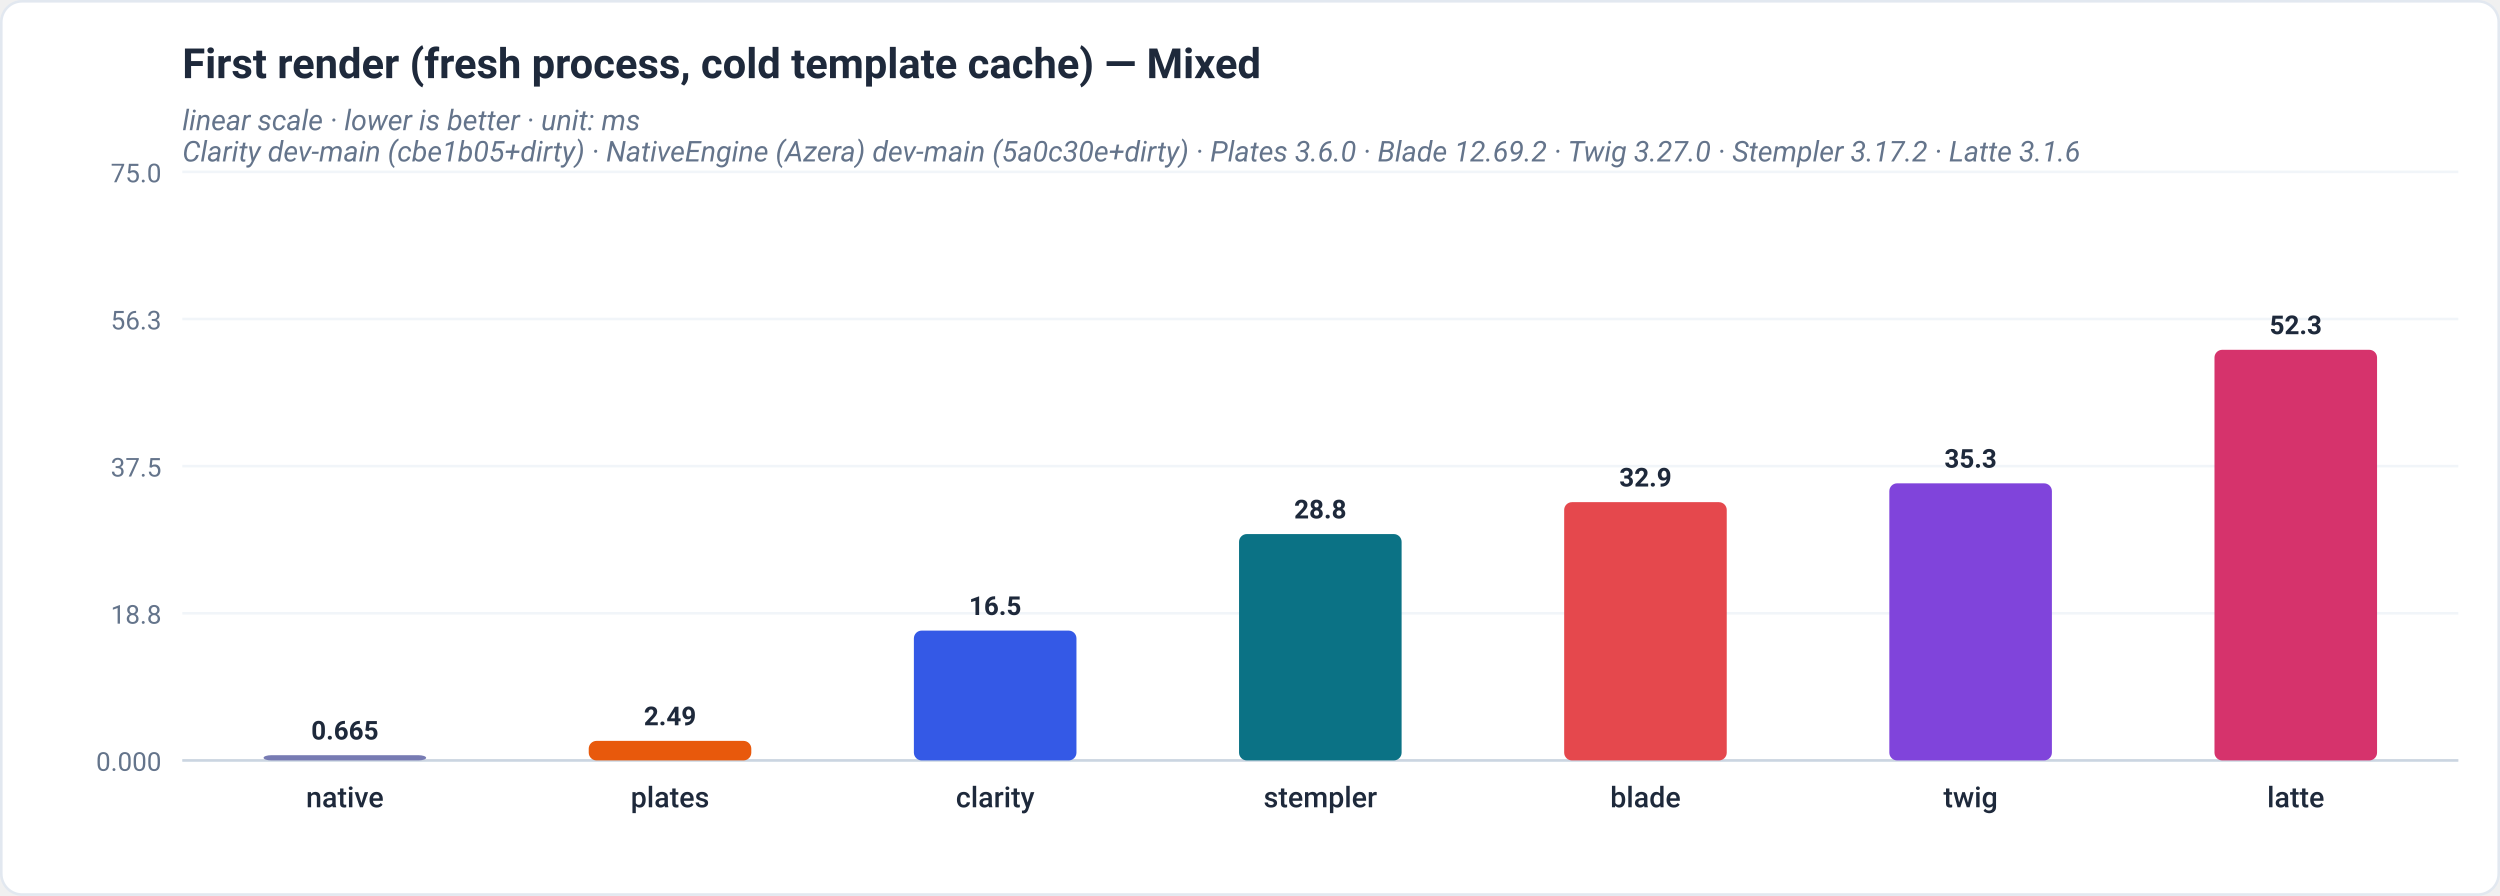
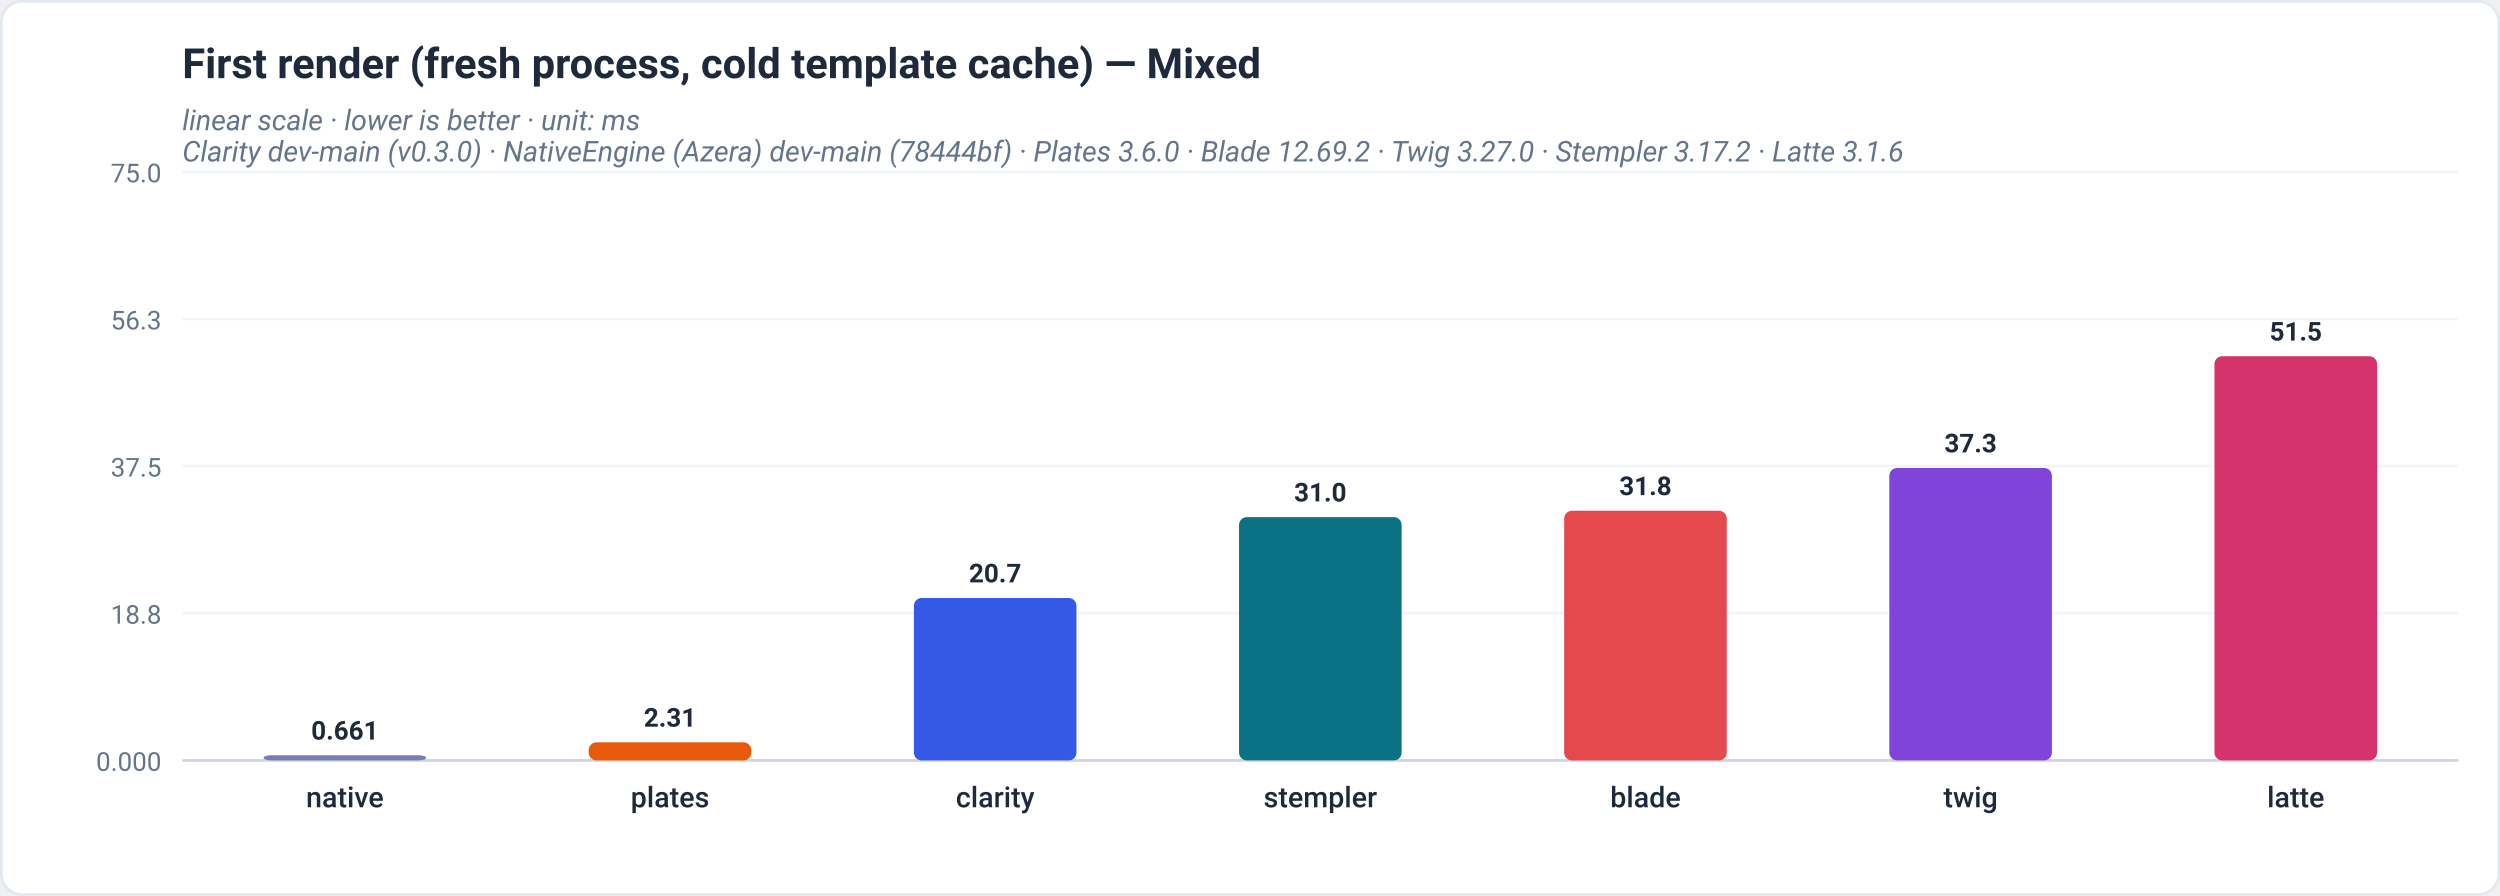
<svg xmlns="http://www.w3.org/2000/svg" viewBox="0 0 960 344" width="960" height="344" role="img" font-family="-apple-system,BlinkMacSystemFont,'Segoe UI',Roboto,Helvetica,Arial,sans-serif">
  <rect x="0.5" y="0.5" width="959" height="343" rx="8" fill="#ffffff" stroke="#e2e8f0" />
  <text x="70" y="30" font-family="-apple-system,BlinkMacSystemFont,'Segoe UI',Roboto,Helvetica,Arial,sans-serif" font-size="16" font-weight="700" fill="#1e293b" text-anchor="start">First render (fresh process, cold template cache) — Mixed</text>
  <text x="70" y="50" font-family="-apple-system,BlinkMacSystemFont,'Segoe UI',Roboto,Helvetica,Arial,sans-serif" font-size="11" font-weight="400" fill="#64748b" text-anchor="start" font-style="italic">linear scale · lower is better · unit: ms</text>
-   <text x="70" y="62" font-family="-apple-system,BlinkMacSystemFont,'Segoe UI',Roboto,Helvetica,Arial,sans-serif" font-size="11" font-weight="400" fill="#64748b" text-anchor="start" font-style="italic">Clarity dev-main (cbe1b05+dirty) · NativeEngine (Azera) dev-main (5a0c30e+dirty) · Plates 3.6.0 · Blade 12.69.2 · Twig 3.27.0 · Stempler 3.17.2 · Latte 3.1.6</text>
+   <text x="70" y="62" font-family="-apple-system,BlinkMacSystemFont,'Segoe UI',Roboto,Helvetica,Arial,sans-serif" font-size="11" font-weight="400" fill="#64748b" text-anchor="start" font-style="italic">Clarity dev-main (v0.3.0) · NativeEngine (Azera) dev-main (78444bf) · Plates 3.6.0 · Blade 12.69.2 · Twig 3.27.0 · Stempler 3.17.2 · Latte 3.1.6</text>
  <line x1="70" y1="292" x2="944" y2="292" stroke="#f1f5f9" stroke-width="1" />
  <text x="62" y="296" font-family="-apple-system,BlinkMacSystemFont,'Segoe UI',Roboto,Helvetica,Arial,sans-serif" font-size="10" font-weight="400" fill="#64748b" text-anchor="end">0.000</text>
  <line x1="70" y1="235.5" x2="944" y2="235.5" stroke="#f1f5f9" stroke-width="1" />
  <text x="62" y="239.5" font-family="-apple-system,BlinkMacSystemFont,'Segoe UI',Roboto,Helvetica,Arial,sans-serif" font-size="10" font-weight="400" fill="#64748b" text-anchor="end">18.8</text>
  <line x1="70" y1="179" x2="944" y2="179" stroke="#f1f5f9" stroke-width="1" />
  <text x="62" y="183" font-family="-apple-system,BlinkMacSystemFont,'Segoe UI',Roboto,Helvetica,Arial,sans-serif" font-size="10" font-weight="400" fill="#64748b" text-anchor="end">37.5</text>
  <line x1="70" y1="122.5" x2="944" y2="122.5" stroke="#f1f5f9" stroke-width="1" />
  <text x="62" y="126.5" font-family="-apple-system,BlinkMacSystemFont,'Segoe UI',Roboto,Helvetica,Arial,sans-serif" font-size="10" font-weight="400" fill="#64748b" text-anchor="end">56.3</text>
  <line x1="70" y1="66" x2="944" y2="66" stroke="#f1f5f9" stroke-width="1" />
  <text x="62" y="70" font-family="-apple-system,BlinkMacSystemFont,'Segoe UI',Roboto,Helvetica,Arial,sans-serif" font-size="10" font-weight="400" fill="#64748b" text-anchor="end">75.0</text>
  <line x1="70" y1="292" x2="944" y2="292" stroke="#cbd5e1" stroke-width="1" />
-   <rect x="101.21" y="289.99" width="62.43" height="2.01" rx="3" fill="#777bb3" />
-   <text x="132.43" y="283.99" font-family="-apple-system,BlinkMacSystemFont,'Segoe UI',Roboto,Helvetica,Arial,sans-serif" font-size="10" font-weight="600" fill="#1e293b" text-anchor="middle">0.665</text>
+   <rect x="101.21" y="290.01" width="62.43" height="1.99" rx="3" fill="#777bb3" />
+   <text x="132.43" y="284.01" font-family="-apple-system,BlinkMacSystemFont,'Segoe UI',Roboto,Helvetica,Arial,sans-serif" font-size="10" font-weight="600" fill="#1e293b" text-anchor="middle">0.661</text>
  <text x="132.43" y="310" font-family="-apple-system,BlinkMacSystemFont,'Segoe UI',Roboto,Helvetica,Arial,sans-serif" font-size="11" font-weight="500" fill="#1e293b" text-anchor="middle">native</text>
-   <rect x="226.07" y="284.5" width="62.43" height="7.5" rx="3" fill="#e8590c" />
-   <text x="257.29" y="278.5" font-family="-apple-system,BlinkMacSystemFont,'Segoe UI',Roboto,Helvetica,Arial,sans-serif" font-size="10" font-weight="600" fill="#1e293b" text-anchor="middle">2.49</text>
+   <rect x="226.07" y="285.05" width="62.43" height="6.95" rx="3" fill="#e8590c" />
+   <text x="257.29" y="279.05" font-family="-apple-system,BlinkMacSystemFont,'Segoe UI',Roboto,Helvetica,Arial,sans-serif" font-size="10" font-weight="600" fill="#1e293b" text-anchor="middle">2.31</text>
  <text x="257.29" y="310" font-family="-apple-system,BlinkMacSystemFont,'Segoe UI',Roboto,Helvetica,Arial,sans-serif" font-size="11" font-weight="500" fill="#1e293b" text-anchor="middle">plates</text>
-   <rect x="350.93" y="242.15" width="62.43" height="49.85" rx="3" fill="#3459e6" />
-   <text x="382.14" y="236.15" font-family="-apple-system,BlinkMacSystemFont,'Segoe UI',Roboto,Helvetica,Arial,sans-serif" font-size="10" font-weight="600" fill="#1e293b" text-anchor="middle">16.5</text>
+   <rect x="350.93" y="229.63" width="62.43" height="62.37" rx="3" fill="#3459e6" />
+   <text x="382.14" y="223.63" font-family="-apple-system,BlinkMacSystemFont,'Segoe UI',Roboto,Helvetica,Arial,sans-serif" font-size="10" font-weight="600" fill="#1e293b" text-anchor="middle">20.7</text>
  <text x="382.14" y="310" font-family="-apple-system,BlinkMacSystemFont,'Segoe UI',Roboto,Helvetica,Arial,sans-serif" font-size="11" font-weight="500" fill="#1e293b" text-anchor="middle">clarity</text>
-   <rect x="475.79" y="205.08" width="62.43" height="86.92" rx="3" fill="#0b7285" />
-   <text x="507" y="199.08" font-family="-apple-system,BlinkMacSystemFont,'Segoe UI',Roboto,Helvetica,Arial,sans-serif" font-size="10" font-weight="600" fill="#1e293b" text-anchor="middle">28.8</text>
+   <rect x="475.79" y="198.57" width="62.43" height="93.43" rx="3" fill="#0b7285" />
+   <text x="507" y="192.57" font-family="-apple-system,BlinkMacSystemFont,'Segoe UI',Roboto,Helvetica,Arial,sans-serif" font-size="10" font-weight="600" fill="#1e293b" text-anchor="middle">31.0</text>
  <text x="507" y="310" font-family="-apple-system,BlinkMacSystemFont,'Segoe UI',Roboto,Helvetica,Arial,sans-serif" font-size="11" font-weight="500" fill="#1e293b" text-anchor="middle">stempler</text>
-   <rect x="600.64" y="192.83" width="62.43" height="99.17" rx="3" fill="#e5484d" />
-   <text x="631.86" y="186.83" font-family="-apple-system,BlinkMacSystemFont,'Segoe UI',Roboto,Helvetica,Arial,sans-serif" font-size="10" font-weight="600" fill="#1e293b" text-anchor="middle">32.9</text>
+   <rect x="600.64" y="196.13" width="62.43" height="95.87" rx="3" fill="#e5484d" />
+   <text x="631.86" y="190.13" font-family="-apple-system,BlinkMacSystemFont,'Segoe UI',Roboto,Helvetica,Arial,sans-serif" font-size="10" font-weight="600" fill="#1e293b" text-anchor="middle">31.8</text>
  <text x="631.86" y="310" font-family="-apple-system,BlinkMacSystemFont,'Segoe UI',Roboto,Helvetica,Arial,sans-serif" font-size="11" font-weight="500" fill="#1e293b" text-anchor="middle">blade</text>
-   <rect x="725.5" y="185.6" width="62.43" height="106.4" rx="3" fill="#8044db" />
-   <text x="756.71" y="179.6" font-family="-apple-system,BlinkMacSystemFont,'Segoe UI',Roboto,Helvetica,Arial,sans-serif" font-size="10" font-weight="600" fill="#1e293b" text-anchor="middle">35.3</text>
+   <rect x="725.5" y="179.71" width="62.43" height="112.29" rx="3" fill="#8044db" />
+   <text x="756.71" y="173.71" font-family="-apple-system,BlinkMacSystemFont,'Segoe UI',Roboto,Helvetica,Arial,sans-serif" font-size="10" font-weight="600" fill="#1e293b" text-anchor="middle">37.3</text>
  <text x="756.71" y="310" font-family="-apple-system,BlinkMacSystemFont,'Segoe UI',Roboto,Helvetica,Arial,sans-serif" font-size="11" font-weight="500" fill="#1e293b" text-anchor="middle">twig</text>
-   <rect x="850.36" y="134.32" width="62.43" height="157.68" rx="3" fill="#d6336c" />
-   <text x="881.57" y="128.32" font-family="-apple-system,BlinkMacSystemFont,'Segoe UI',Roboto,Helvetica,Arial,sans-serif" font-size="10" font-weight="600" fill="#1e293b" text-anchor="middle">52.3</text>
+   <rect x="850.36" y="136.78" width="62.43" height="155.22" rx="3" fill="#d6336c" />
+   <text x="881.57" y="130.78" font-family="-apple-system,BlinkMacSystemFont,'Segoe UI',Roboto,Helvetica,Arial,sans-serif" font-size="10" font-weight="600" fill="#1e293b" text-anchor="middle">51.5</text>
  <text x="881.57" y="310" font-family="-apple-system,BlinkMacSystemFont,'Segoe UI',Roboto,Helvetica,Arial,sans-serif" font-size="11" font-weight="500" fill="#1e293b" text-anchor="middle">latte</text>
</svg>
